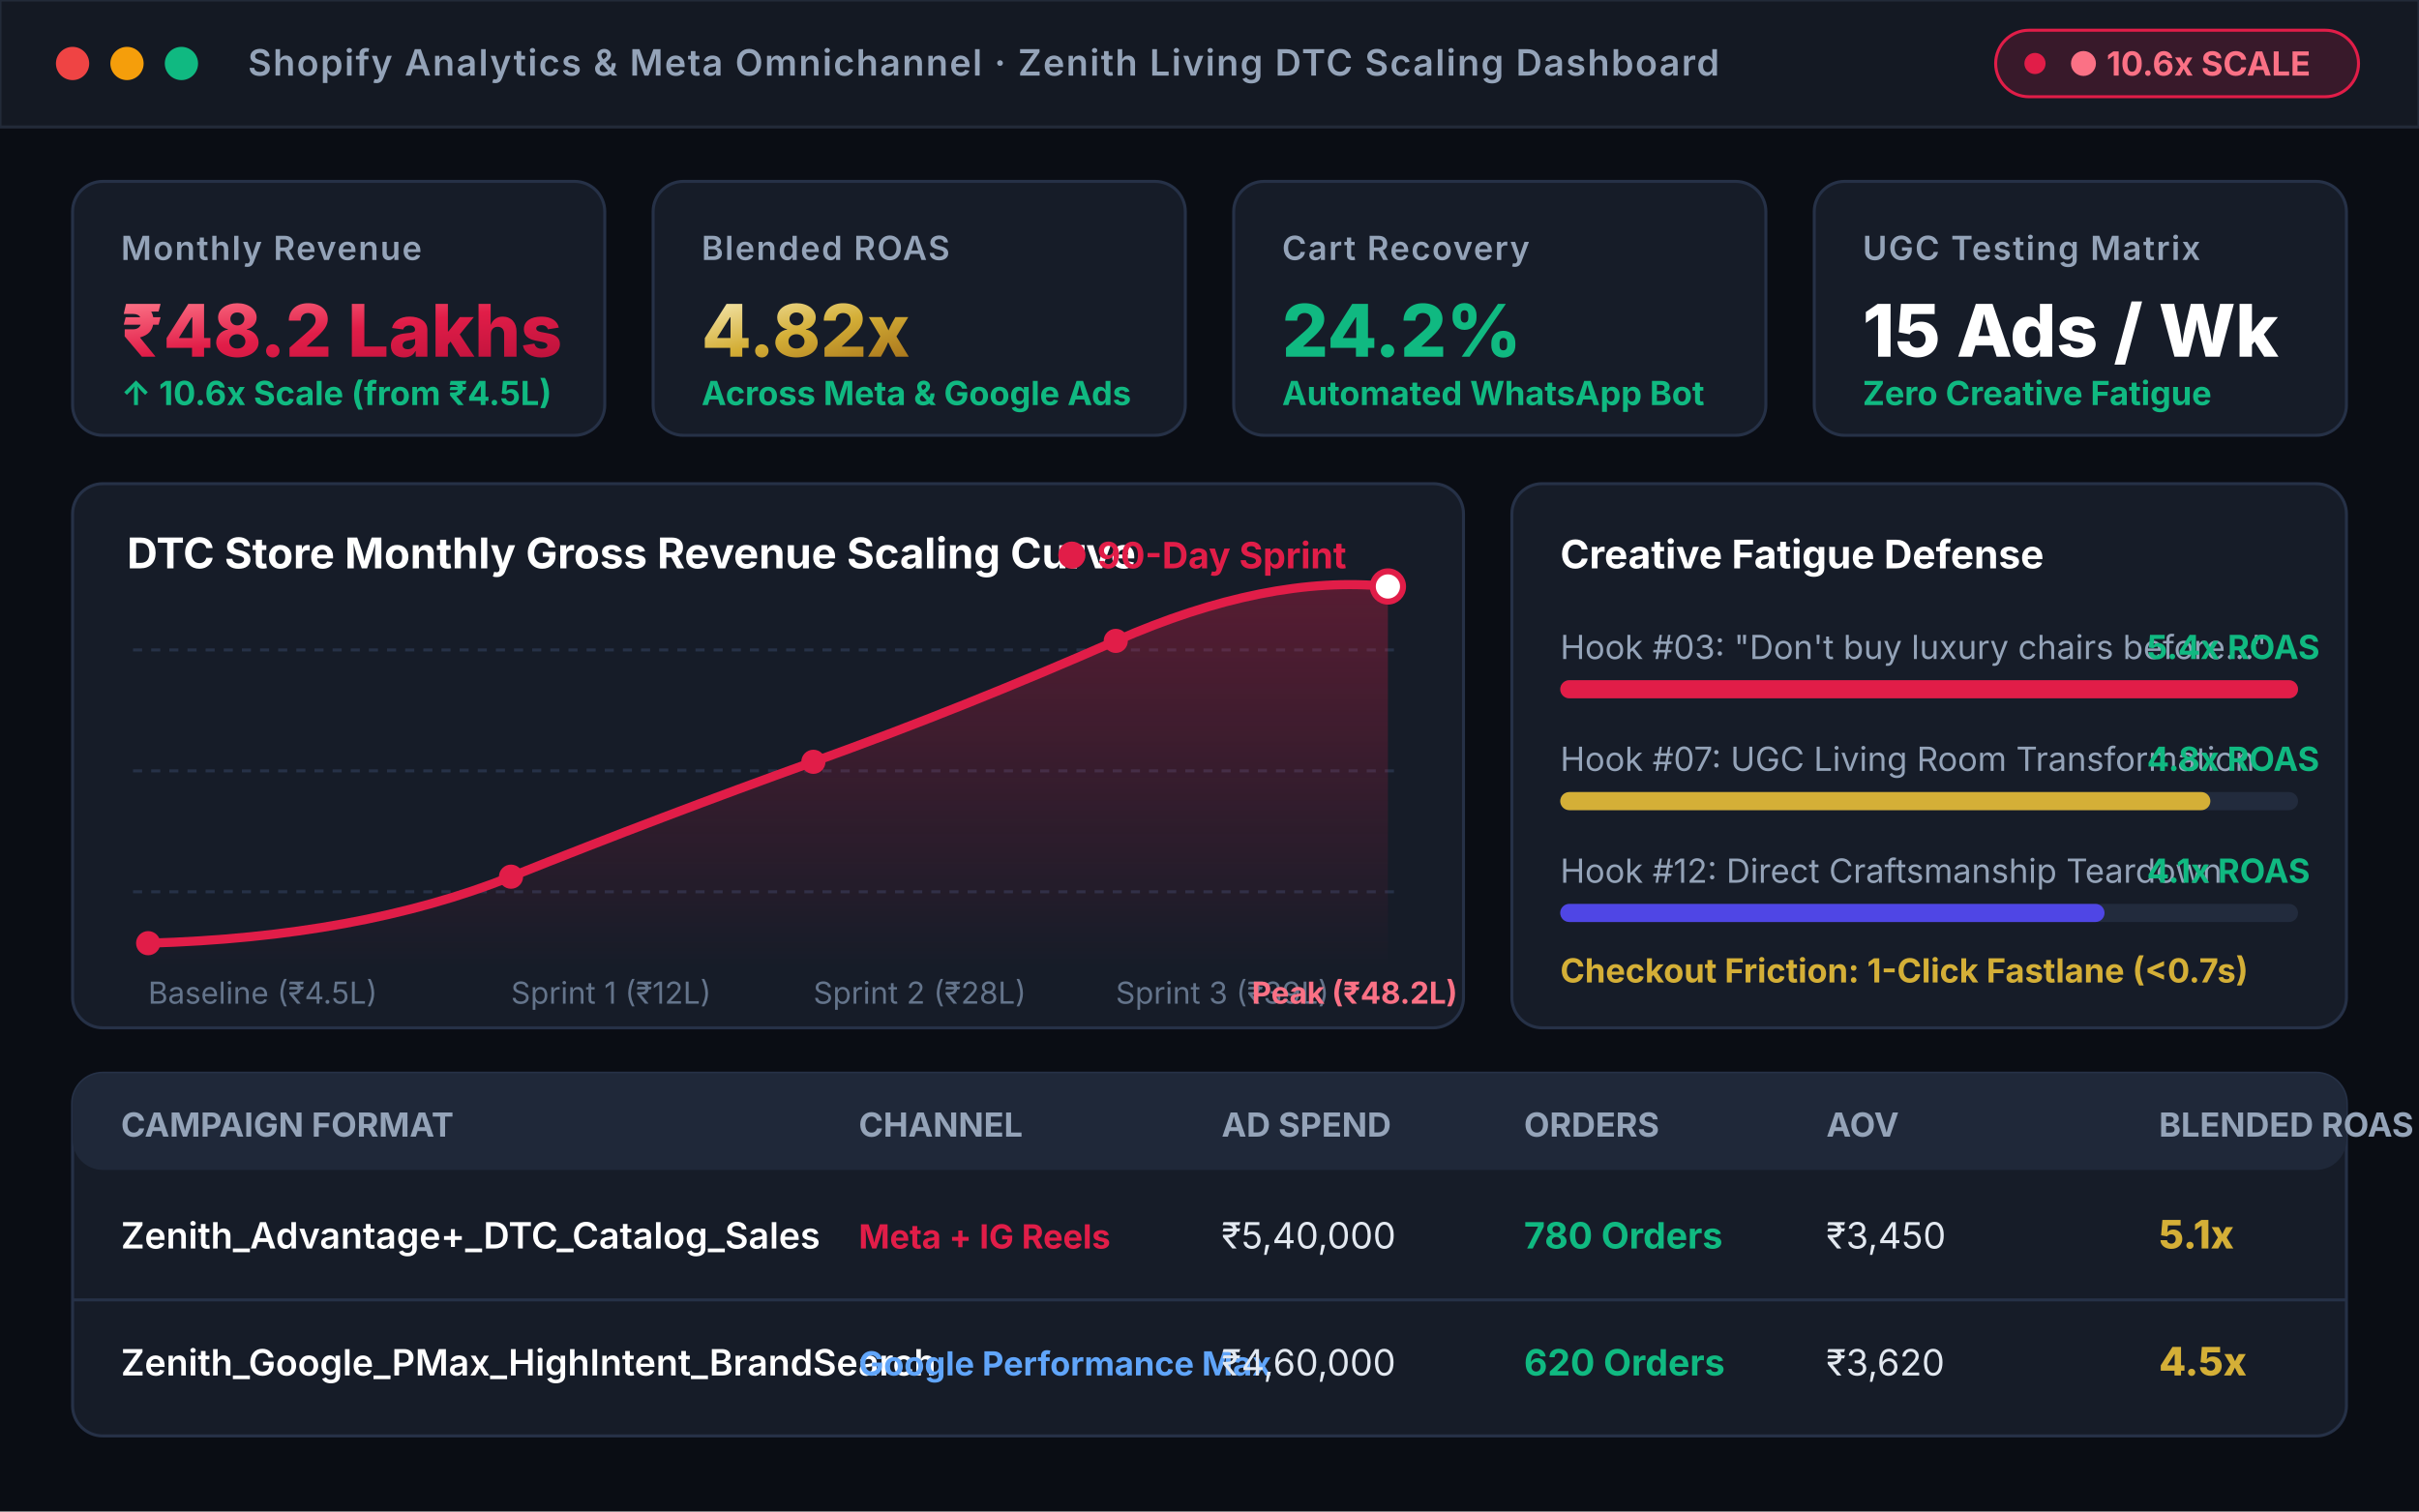
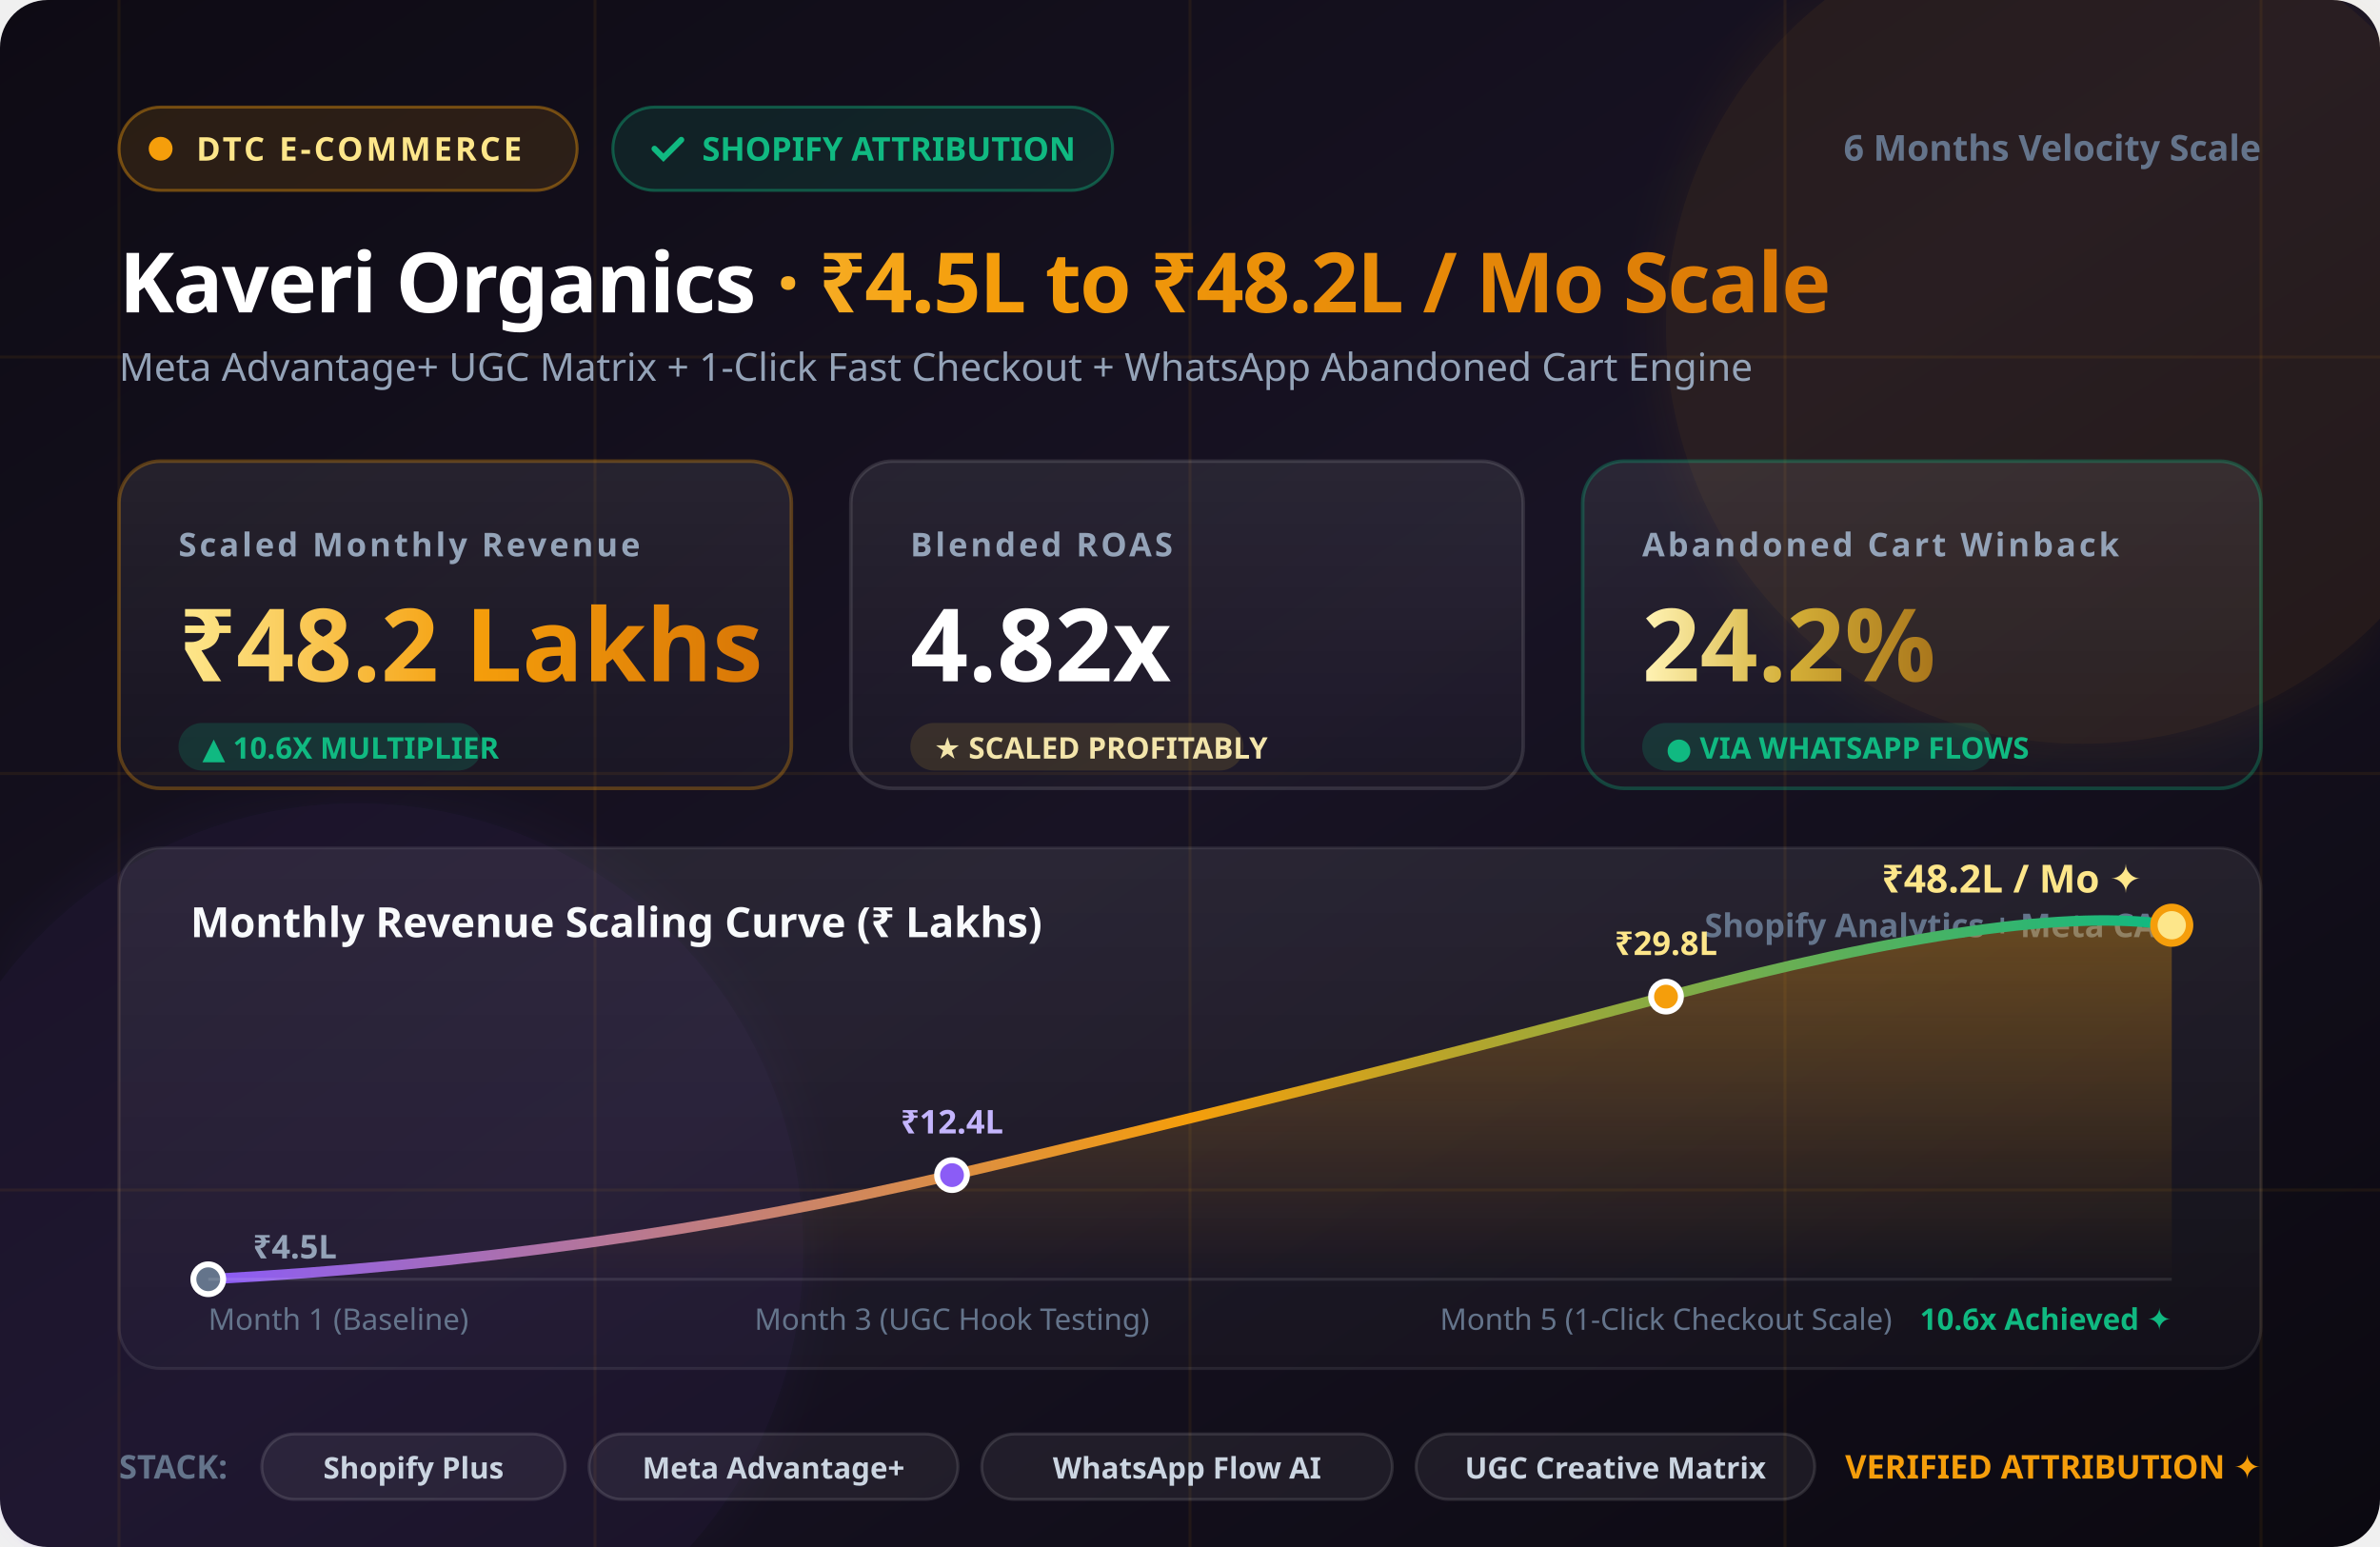
- <svg xmlns="http://www.w3.org/2000/svg" viewBox="0 0 800 500" width="100%" height="100%" style="background:#0D1117; font-family:'Outfit',-apple-system,sans-serif;">
+ <svg xmlns="http://www.w3.org/2000/svg" viewBox="0 0 800 520" width="100%" height="100%">
  <defs>
-     <linearGradient id="dtcRose" x1="0%" y1="0%" x2="100%" y2="100%">
-       <stop offset="0%" stop-color="#FB7185" />
-       <stop offset="50%" stop-color="#E11D48" />
-       <stop offset="100%" stop-color="#BE123C" />
+     <linearGradient id="dtcBg" x1="0%" y1="0%" x2="100%" y2="100%">
+       <stop offset="0%" stop-color="#0E0B14" />
+       <stop offset="50%" stop-color="#181324" />
+       <stop offset="100%" stop-color="#0B0910" />
    </linearGradient>
-     <linearGradient id="dtcGold" x1="0%" y1="0%" x2="100%" y2="100%">
-       <stop offset="0%" stop-color="#F3E5AB" />
+     <linearGradient id="amberGrad" x1="0%" y1="0%" x2="100%" y2="0%">
+       <stop offset="0%" stop-color="#FDE68A" />
+       <stop offset="50%" stop-color="#F59E0B" />
+       <stop offset="100%" stop-color="#D97706" />
+     </linearGradient>
+     <linearGradient id="goldTextGrad3" x1="0%" y1="0%" x2="100%" y2="0%">
+       <stop offset="0%" stop-color="#FFF2B2" />
      <stop offset="50%" stop-color="#D4AF37" />
      <stop offset="100%" stop-color="#AA771C" />
    </linearGradient>
-     <linearGradient id="dtcFill" x1="0%" y1="0%" x2="0%" y2="100%">
-       <stop offset="0%" stop-color="#E11D48" stop-opacity="0.32" />
-       <stop offset="100%" stop-color="#E11D48" stop-opacity="0.0" />
+     <linearGradient id="cardGradDtc" x1="0%" y1="0%" x2="0%" y2="100%">
+       <stop offset="0%" stop-color="rgba(255,255,255,0.08)" />
+       <stop offset="100%" stop-color="rgba(255,255,255,0.02)" />
    </linearGradient>
+     <linearGradient id="dtcCurve" x1="0%" y1="0%" x2="100%" y2="0%">
+       <stop offset="0%" stop-color="#8B5CF6" />
+       <stop offset="50%" stop-color="#F59E0B" />
+       <stop offset="100%" stop-color="#10B981" />
+     </linearGradient>
+     <linearGradient id="dtcArea" x1="0%" y1="0%" x2="0%" y2="100%">
+       <stop offset="0%" stop-color="#F59E0B" stop-opacity="0.32" />
+       <stop offset="100%" stop-color="#F59E0B" stop-opacity="0.0" />
+     </linearGradient>
+     <filter id="dtcGlow" x="-20%" y="-20%" width="140%" height="140%">
+       <feGaussianBlur stdDeviation="8" result="blur" />
+       <feComposite in="SourceGraphic" in2="blur" operator="over" />
+     </filter>
  </defs>
-   <rect x="0" y="0" width="800" height="500" fill="#0A0D14" />
-   <rect x="0" y="0" width="800" height="42" fill="#141923" stroke="#222A38" stroke-width="1" />
-   <circle cx="24" cy="21" r="5.5" fill="#EF4444" />
-   <circle cx="42" cy="21" r="5.5" fill="#F59E0B" />
-   <circle cx="60" cy="21" r="5.5" fill="#10B981" />
-   <text x="82" y="25" fill="#94A3B8" font-size="12" font-weight="600" letter-spacing="0.5">Shopify Analytics &amp; Meta Omnichannel · Zenith Living DTC Scaling Dashboard</text>
-   <rect x="660" y="10" width="120" height="22" rx="11" fill="rgba(225,29,72,0.18)" stroke="#E11D48" stroke-width="1" />
-   <circle cx="673" cy="21" r="3.5" fill="#E11D48" />
-   <text x="684" y="25" fill="#FB7185" font-size="11" font-weight="700">● 10.6x SCALE</text>
-   <g transform="translate(24, 60)">
-     <rect x="0" y="0" width="176" height="84" rx="10" fill="#161C28" stroke="#263147" stroke-width="1" />
-     <text x="16" y="26" fill="#94A3B8" font-size="11" font-weight="600" text-transform="uppercase" letter-spacing="0.5">Monthly Revenue</text>
-     <text x="16" y="58" fill="url(#dtcRose)" font-size="24" font-weight="800">₹48.2 Lakhs</text>
-     <text x="16" y="74" fill="#10B981" font-size="11" font-weight="700">↑ 10.6x Scale (from ₹4.5L)</text>
-     <rect x="192" y="0" width="176" height="84" rx="10" fill="#161C28" stroke="#263147" stroke-width="1" />
-     <text x="208" y="26" fill="#94A3B8" font-size="11" font-weight="600" text-transform="uppercase" letter-spacing="0.5">Blended ROAS</text>
-     <text x="208" y="58" fill="url(#dtcGold)" font-size="24" font-weight="800">4.82x</text>
-     <text x="208" y="74" fill="#10B981" font-size="11" font-weight="700">Across Meta &amp; Google Ads</text>
-     <rect x="384" y="0" width="176" height="84" rx="10" fill="#161C28" stroke="#263147" stroke-width="1" />
-     <text x="400" y="26" fill="#94A3B8" font-size="11" font-weight="600" text-transform="uppercase" letter-spacing="0.5">Cart Recovery</text>
-     <text x="400" y="58" fill="#10B981" font-size="24" font-weight="800">24.2%</text>
-     <text x="400" y="74" fill="#10B981" font-size="11" font-weight="700">Automated WhatsApp Bot</text>
-     <rect x="576" y="0" width="176" height="84" rx="10" fill="#161C28" stroke="#263147" stroke-width="1" />
-     <text x="592" y="26" fill="#94A3B8" font-size="11" font-weight="600" text-transform="uppercase" letter-spacing="0.5">UGC Testing Matrix</text>
-     <text x="592" y="58" fill="#FFFFFF" font-size="24" font-weight="800">15 Ads / Wk</text>
-     <text x="592" y="74" fill="#10B981" font-size="11" font-weight="700">Zero Creative Fatigue</text>
+   <rect width="800" height="520" rx="16" fill="url(#dtcBg)" />
+   <g stroke="rgba(245,158,11,0.07)" stroke-width="1">
+     <line x1="40" y1="0" x2="40" y2="520" />
+     <line x1="200" y1="0" x2="200" y2="520" />
+     <line x1="400" y1="0" x2="400" y2="520" />
+     <line x1="600" y1="0" x2="600" y2="520" />
+     <line x1="760" y1="0" x2="760" y2="520" />
+     <line x1="0" y1="120" x2="800" y2="120" />
+     <line x1="0" y1="260" x2="800" y2="260" />
+     <line x1="0" y1="400" x2="800" y2="400" />
  </g>
-   <g transform="translate(24, 160)">
-     <rect x="0" y="0" width="460" height="180" rx="10" fill="#161C28" stroke="#263147" stroke-width="1" />
-     <text x="18" y="28" fill="#FFFFFF" font-size="14" font-weight="700">DTC Store Monthly Gross Revenue Scaling Curve</text>
-     <text x="325" y="28" fill="#E11D48" font-size="12" font-weight="700">● 90-Day Sprint</text>
-     <line x1="20" y1="55" x2="440" y2="55" stroke="#263147" stroke-dasharray="3,3" />
-     <line x1="20" y1="95" x2="440" y2="95" stroke="#263147" stroke-dasharray="3,3" />
-     <line x1="20" y1="135" x2="440" y2="135" stroke="#263147" stroke-dasharray="3,3" />
-     <path d="M 25 152 Q 95 150 145 130 T 245 92 T 345 52 T 435 34 L 435 160 L 25 160 Z" fill="url(#dtcFill)" />
-     <path d="M 25 152 Q 95 150 145 130 T 245 92 T 345 52 T 435 34" fill="none" stroke="#E11D48" stroke-width="3" stroke-linecap="round" />
-     <circle cx="25" cy="152" r="4" fill="#E11D48" />
-     <circle cx="145" cy="130" r="4" fill="#E11D48" />
-     <circle cx="245" cy="92" r="4" fill="#E11D48" />
-     <circle cx="345" cy="52" r="4" fill="#E11D48" />
-     <circle cx="435" cy="34" r="5" fill="#FFF" stroke="#E11D48" stroke-width="2" />
-     <text x="25" y="172" fill="#64748B" font-size="10">Baseline (₹4.5L)</text>
-     <text x="145" y="172" fill="#64748B" font-size="10">Sprint 1 (₹12L)</text>
-     <text x="245" y="172" fill="#64748B" font-size="10">Sprint 2 (₹28L)</text>
-     <text x="345" y="172" fill="#64748B" font-size="10">Sprint 3 (₹39L)</text>
-     <text x="390" y="172" fill="#FB7185" font-weight="700" font-size="10">Peak (₹48.2L)</text>
+   <circle cx="700" cy="110" r="140" fill="#F59E0B" opacity="0.08" filter="url(#dtcGlow)" />
+   <circle cx="120" cy="420" r="150" fill="#8B5CF6" opacity="0.06" filter="url(#dtcGlow)" />
+   <g transform="translate(40, 36)">
+     <rect x="0" y="0" width="154" height="28" rx="14" fill="rgba(245,158,11,0.12)" stroke="rgba(245,158,11,0.4)" stroke-width="1" />
+     <circle cx="14" cy="14" r="4" fill="#F59E0B" />
+     <text x="26" y="18" fill="#FDE68A" font-family="'Outfit', sans-serif" font-size="11" font-weight="700" letter-spacing="1">DTC E-COMMERCE</text>
+     <rect x="166" y="0" width="168" height="28" rx="14" fill="rgba(16,185,129,0.12)" stroke="rgba(16,185,129,0.4)" stroke-width="1" />
+     <path d="M180 14l3 3 6-6" stroke="#10B981" stroke-width="2" fill="none" stroke-linecap="round" />
+     <text x="196" y="18" fill="#10B981" font-family="'Outfit', sans-serif" font-size="11" font-weight="700">SHOPIFY ATTRIBUTION</text>
+     <text x="720" y="18" text-anchor="end" fill="#64748B" font-family="'Plus Jakarta Sans', sans-serif" font-size="12" font-weight="600">6 Months Velocity Scale</text>
  </g>
-   <g transform="translate(500, 160)">
-     <rect x="0" y="0" width="276" height="180" rx="10" fill="#161C28" stroke="#263147" stroke-width="1" />
-     <text x="16" y="28" fill="#FFFFFF" font-size="13" font-weight="700">Creative Fatigue Defense</text>
-     <text x="16" y="58" fill="#94A3B8" font-size="11">Hook #03: "Don't buy luxury chairs before..."</text>
-     <text x="210" y="58" fill="#10B981" font-size="11" font-weight="700">5.4x ROAS</text>
-     <rect x="16" y="65" width="244" height="6" rx="3" fill="#222B3D" />
-     <rect x="16" y="65" width="244" height="6" rx="3" fill="#E11D48" />
-     <text x="16" y="95" fill="#94A3B8" font-size="11">Hook #07: UGC Living Room Transformation</text>
-     <text x="210" y="95" fill="#10B981" font-size="11" font-weight="700">4.8x ROAS</text>
-     <rect x="16" y="102" width="244" height="6" rx="3" fill="#222B3D" />
-     <rect x="16" y="102" width="215" height="6" rx="3" fill="#D4AF37" />
-     <text x="16" y="132" fill="#94A3B8" font-size="11">Hook #12: Direct Craftsmanship Teardown</text>
-     <text x="210" y="132" fill="#10B981" font-size="11" font-weight="700">4.1x ROAS</text>
-     <rect x="16" y="139" width="244" height="6" rx="3" fill="#222B3D" />
-     <rect x="16" y="139" width="180" height="6" rx="3" fill="#4F46E5" />
-     <text x="16" y="165" fill="#D4AF37" font-weight="700" font-size="11">Checkout Friction: 1-Click Fastlane (&lt;0.7s)</text>
+   <text x="40" y="105" fill="#FFFFFF" font-family="'Outfit', sans-serif" font-size="28" font-weight="800" letter-spacing="-0.5">
+     Kaveri Organics <tspan fill="url(#amberGrad)">· ₹4.5L to ₹48.2L / Mo Scale</tspan>
+   </text>
+   <text x="40" y="128" fill="#94A3B8" font-family="'Plus Jakarta Sans', sans-serif" font-size="13" font-weight="500">
+     Meta Advantage+ UGC Matrix + 1-Click Fast Checkout + WhatsApp Abandoned Cart Engine
+   </text>
+   <g transform="translate(40, 155)">
+     <rect x="0" y="0" width="226" height="110" rx="14" fill="url(#cardGradDtc)" stroke="rgba(245,158,11,0.3)" stroke-width="1.2" />
+     <text x="20" y="32" fill="#94A3B8" font-family="'Plus Jakarta Sans', sans-serif" font-size="11" font-weight="600" text-transform="uppercase" letter-spacing="1">Scaled Monthly Revenue</text>
+     <text x="20" y="74" fill="url(#amberGrad)" font-family="'Outfit', sans-serif" font-size="34" font-weight="900">₹48.2 Lakhs</text>
+     <g transform="translate(20, 88)">
+       <rect x="0" y="0" width="102" height="16" rx="8" fill="rgba(16,185,129,0.18)" />
+       <text x="8" y="12" fill="#10B981" font-family="'Outfit', sans-serif" font-size="10" font-weight="800">▲ 10.6X MULTIPLIER</text>
+     </g>
+     <rect x="246" y="0" width="226" height="110" rx="14" fill="url(#cardGradDtc)" stroke="rgba(255,255,255,0.12)" stroke-width="1.2" />
+     <text x="266" y="32" fill="#94A3B8" font-family="'Plus Jakarta Sans', sans-serif" font-size="11" font-weight="600" text-transform="uppercase" letter-spacing="1">Blended ROAS</text>
+     <text x="266" y="74" fill="#FFFFFF" font-family="'Outfit', sans-serif" font-size="34" font-weight="900">4.82x</text>
+     <g transform="translate(266, 88)">
+       <rect x="0" y="0" width="112" height="16" rx="8" fill="rgba(212,175,55,0.15)" />
+       <text x="8" y="12" fill="#F3E5AB" font-family="'Outfit', sans-serif" font-size="10" font-weight="800">★ SCALED PROFITABLY</text>
+     </g>
+     <rect x="492" y="0" width="228" height="110" rx="14" fill="url(#cardGradDtc)" stroke="rgba(16,185,129,0.3)" stroke-width="1.2" />
+     <text x="512" y="32" fill="#94A3B8" font-family="'Plus Jakarta Sans', sans-serif" font-size="11" font-weight="600" text-transform="uppercase" letter-spacing="1">Abandoned Cart Winback</text>
+     <text x="512" y="74" fill="url(#goldTextGrad3)" font-family="'Outfit', sans-serif" font-size="34" font-weight="900">24.2%</text>
+     <g transform="translate(512, 88)">
+       <rect x="0" y="0" width="118" height="16" rx="8" fill="rgba(16,185,129,0.18)" />
+       <text x="8" y="12" fill="#10B981" font-family="'Outfit', sans-serif" font-size="10" font-weight="800">● VIA WHATSAPP FLOWS</text>
+     </g>
  </g>
-   <g transform="translate(24, 355)">
-     <rect x="0" y="0" width="752" height="120" rx="10" fill="#161C28" stroke="#263147" stroke-width="1" />
-     <rect x="0" y="0" width="752" height="32" rx="10" fill="#1F2839" />
-     <text x="16" y="21" fill="#94A3B8" font-size="11" font-weight="700">CAMPAIGN FORMAT</text>
-     <text x="260" y="21" fill="#94A3B8" font-size="11" font-weight="700">CHANNEL</text>
-     <text x="380" y="21" fill="#94A3B8" font-size="11" font-weight="700">AD SPEND</text>
-     <text x="480" y="21" fill="#94A3B8" font-size="11" font-weight="700">ORDERS</text>
-     <text x="580" y="21" fill="#94A3B8" font-size="11" font-weight="700">AOV</text>
-     <text x="690" y="21" fill="#94A3B8" font-size="11" font-weight="700">BLENDED ROAS</text>
-     <text x="16" y="58" fill="#FFF" font-size="12" font-weight="600">Zenith_Advantage+_DTC_Catalog_Sales</text>
-     <text x="260" y="58" fill="#E11D48" font-size="11" font-weight="700">Meta + IG Reels</text>
-     <text x="380" y="58" fill="#E2E8F0" font-size="12">₹5,40,000</text>
-     <text x="480" y="58" fill="#10B981" font-size="12" font-weight="700">780 Orders</text>
-     <text x="580" y="58" fill="#E2E8F0" font-size="12">₹3,450</text>
-     <text x="690" y="58" fill="#D4AF37" font-size="13" font-weight="800">5.1x</text>
-     <line x1="0" y1="75" x2="752" y2="75" stroke="#263147" stroke-width="1" />
-     <text x="16" y="100" fill="#FFF" font-size="12" font-weight="600">Zenith_Google_PMax_HighIntent_BrandSearch</text>
-     <text x="260" y="100" fill="#60A5FA" font-size="11" font-weight="700">Google Performance Max</text>
-     <text x="380" y="100" fill="#E2E8F0" font-size="12">₹4,60,000</text>
-     <text x="480" y="100" fill="#10B981" font-size="12" font-weight="700">620 Orders</text>
-     <text x="580" y="100" fill="#E2E8F0" font-size="12">₹3,620</text>
-     <text x="690" y="100" fill="#D4AF37" font-size="13" font-weight="800">4.5x</text>
+   <g transform="translate(40, 285)">
+     <rect x="0" y="0" width="720" height="175" rx="14" fill="url(#cardGradDtc)" stroke="rgba(255,255,255,0.08)" stroke-width="1" />
+     <text x="24" y="30" fill="#F8FAFC" font-family="'Outfit', sans-serif" font-size="14" font-weight="700">Monthly Revenue Scaling Curve (₹ Lakhs)</text>
+     <text x="696" y="30" text-anchor="end" fill="#64748B" font-family="'Plus Jakarta Sans', sans-serif" font-size="11" font-weight="600">Shopify Analytics + Meta CAPI</text>
+     <path d="M 30 145 Q 160 138 280 110 T 520 50 T 690 26 L 690 145 Z" fill="url(#dtcArea)" />
+     <path d="M 30 145 Q 160 138 280 110 T 520 50 T 690 26" fill="none" stroke="url(#dtcCurve)" stroke-width="3.5" stroke-linecap="round" />
+     <circle cx="30" cy="145" r="5" fill="#64748B" stroke="#FFFFFF" stroke-width="2" />
+     <text x="45" y="138" fill="#94A3B8" font-family="'Outfit', sans-serif" font-size="11" font-weight="700">₹4.5L</text>
+     <circle cx="280" cy="110" r="5" fill="#8B5CF6" stroke="#FFFFFF" stroke-width="2" />
+     <text x="280" y="96" text-anchor="middle" fill="#C4B5FD" font-family="'Outfit', sans-serif" font-size="11" font-weight="700">₹12.4L</text>
+     <circle cx="520" cy="50" r="5" fill="#F59E0B" stroke="#FFFFFF" stroke-width="2" />
+     <text x="520" y="36" text-anchor="middle" fill="#FDE68A" font-family="'Outfit', sans-serif" font-size="11" font-weight="700">₹29.8L</text>
+     <circle cx="690" cy="26" r="6" fill="#FDE68A" stroke="#F59E0B" stroke-width="2.5" />
+     <text x="680" y="15" text-anchor="end" fill="#FDE68A" font-family="'Outfit', sans-serif" font-size="13" font-weight="800">₹48.2L / Mo ✦</text>
+     <line x1="30" y1="145" x2="690" y2="145" stroke="rgba(255,255,255,0.1)" stroke-width="1" />
+     <text x="30" y="162" fill="#64748B" font-family="'Plus Jakarta Sans', sans-serif" font-size="10">Month 1 (Baseline)</text>
+     <text x="280" y="162" text-anchor="middle" fill="#64748B" font-family="'Plus Jakarta Sans', sans-serif" font-size="10">Month 3 (UGC Hook Testing)</text>
+     <text x="520" y="162" text-anchor="middle" fill="#64748B" font-family="'Plus Jakarta Sans', sans-serif" font-size="10">Month 5 (1-Click Checkout Scale)</text>
+     <text x="690" y="162" text-anchor="end" fill="#10B981" font-family="'Plus Jakarta Sans', sans-serif" font-size="10" font-weight="700">10.6x Achieved ✦</text>
+   </g>
+   <g transform="translate(40, 482)">
+     <text x="0" y="15" fill="#64748B" font-family="'Plus Jakarta Sans', sans-serif" font-size="11" font-weight="600">STACK:</text>
+     <rect x="48" y="0" width="102" height="22" rx="11" fill="rgba(255,255,255,0.06)" stroke="rgba(255,255,255,0.12)" />
+     <text x="99" y="15" text-anchor="middle" fill="#CBD5E1" font-family="'Outfit', sans-serif" font-size="10" font-weight="600">Shopify Plus</text>
+     <rect x="158" y="0" width="124" height="22" rx="11" fill="rgba(255,255,255,0.06)" stroke="rgba(255,255,255,0.12)" />
+     <text x="220" y="15" text-anchor="middle" fill="#CBD5E1" font-family="'Outfit', sans-serif" font-size="10" font-weight="600">Meta Advantage+</text>
+     <rect x="290" y="0" width="138" height="22" rx="11" fill="rgba(255,255,255,0.06)" stroke="rgba(255,255,255,0.12)" />
+     <text x="359" y="15" text-anchor="middle" fill="#CBD5E1" font-family="'Outfit', sans-serif" font-size="10" font-weight="600">WhatsApp Flow AI</text>
+     <rect x="436" y="0" width="134" height="22" rx="11" fill="rgba(255,255,255,0.06)" stroke="rgba(255,255,255,0.12)" />
+     <text x="503" y="15" text-anchor="middle" fill="#CBD5E1" font-family="'Outfit', sans-serif" font-size="10" font-weight="600">UGC Creative Matrix</text>
+     <text x="720" y="15" text-anchor="end" fill="#F59E0B" font-family="'Outfit', sans-serif" font-size="11" font-weight="700">VERIFIED ATTRIBUTION ✦</text>
  </g>
</svg>
